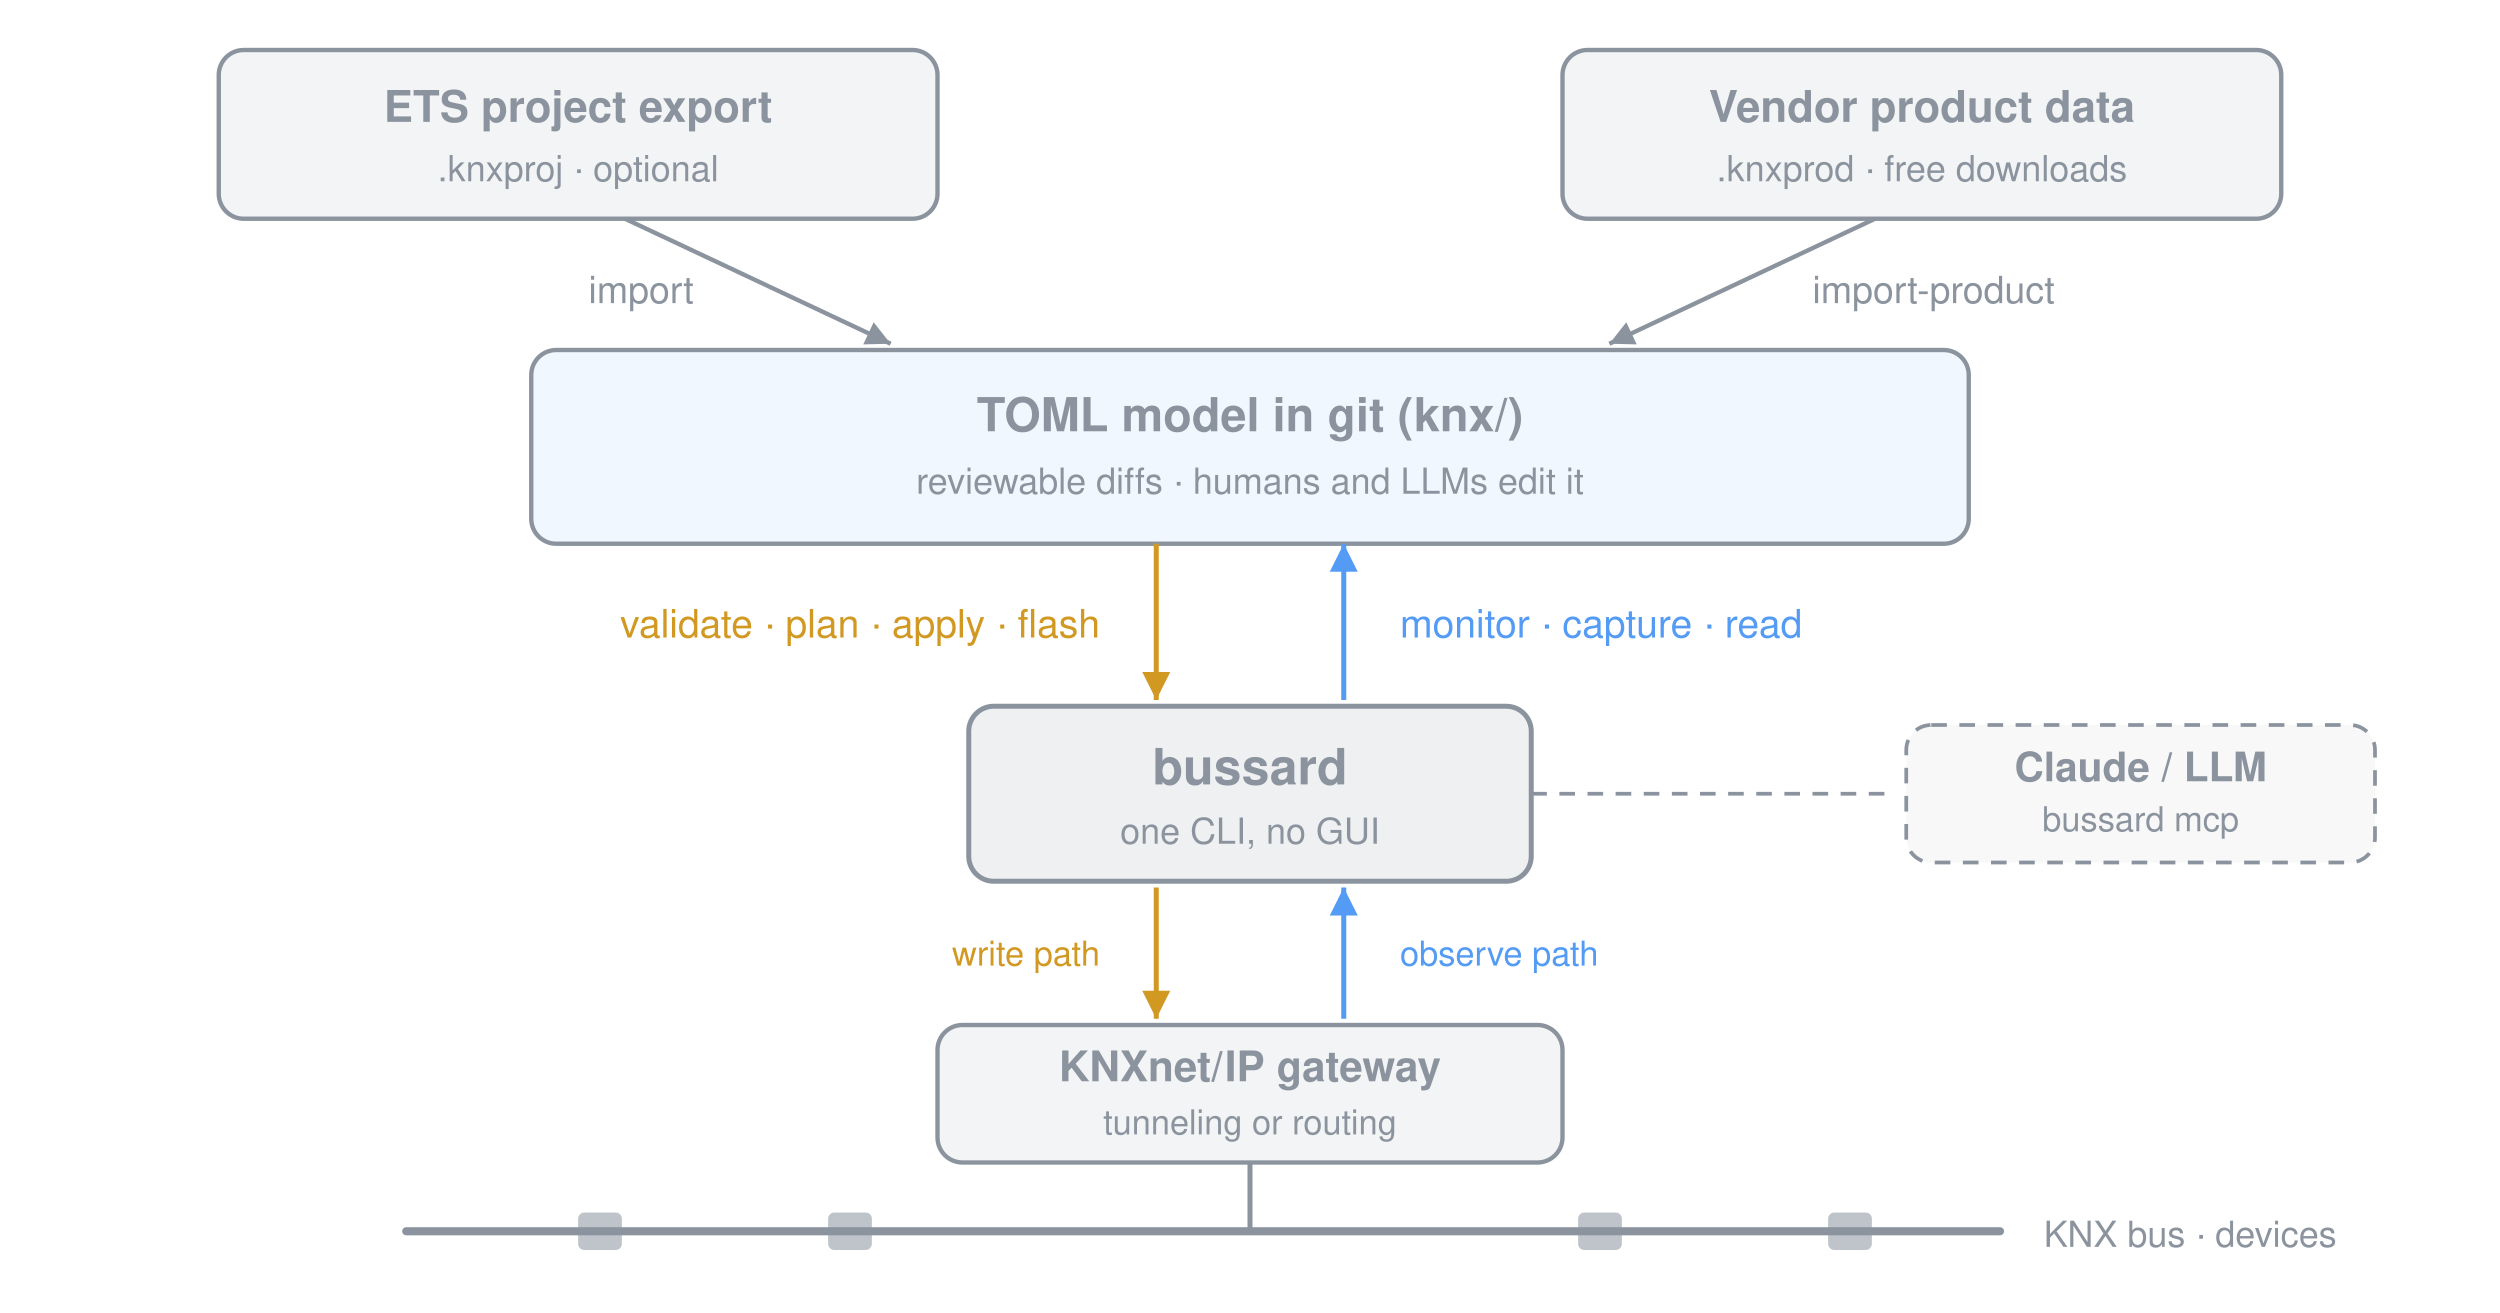
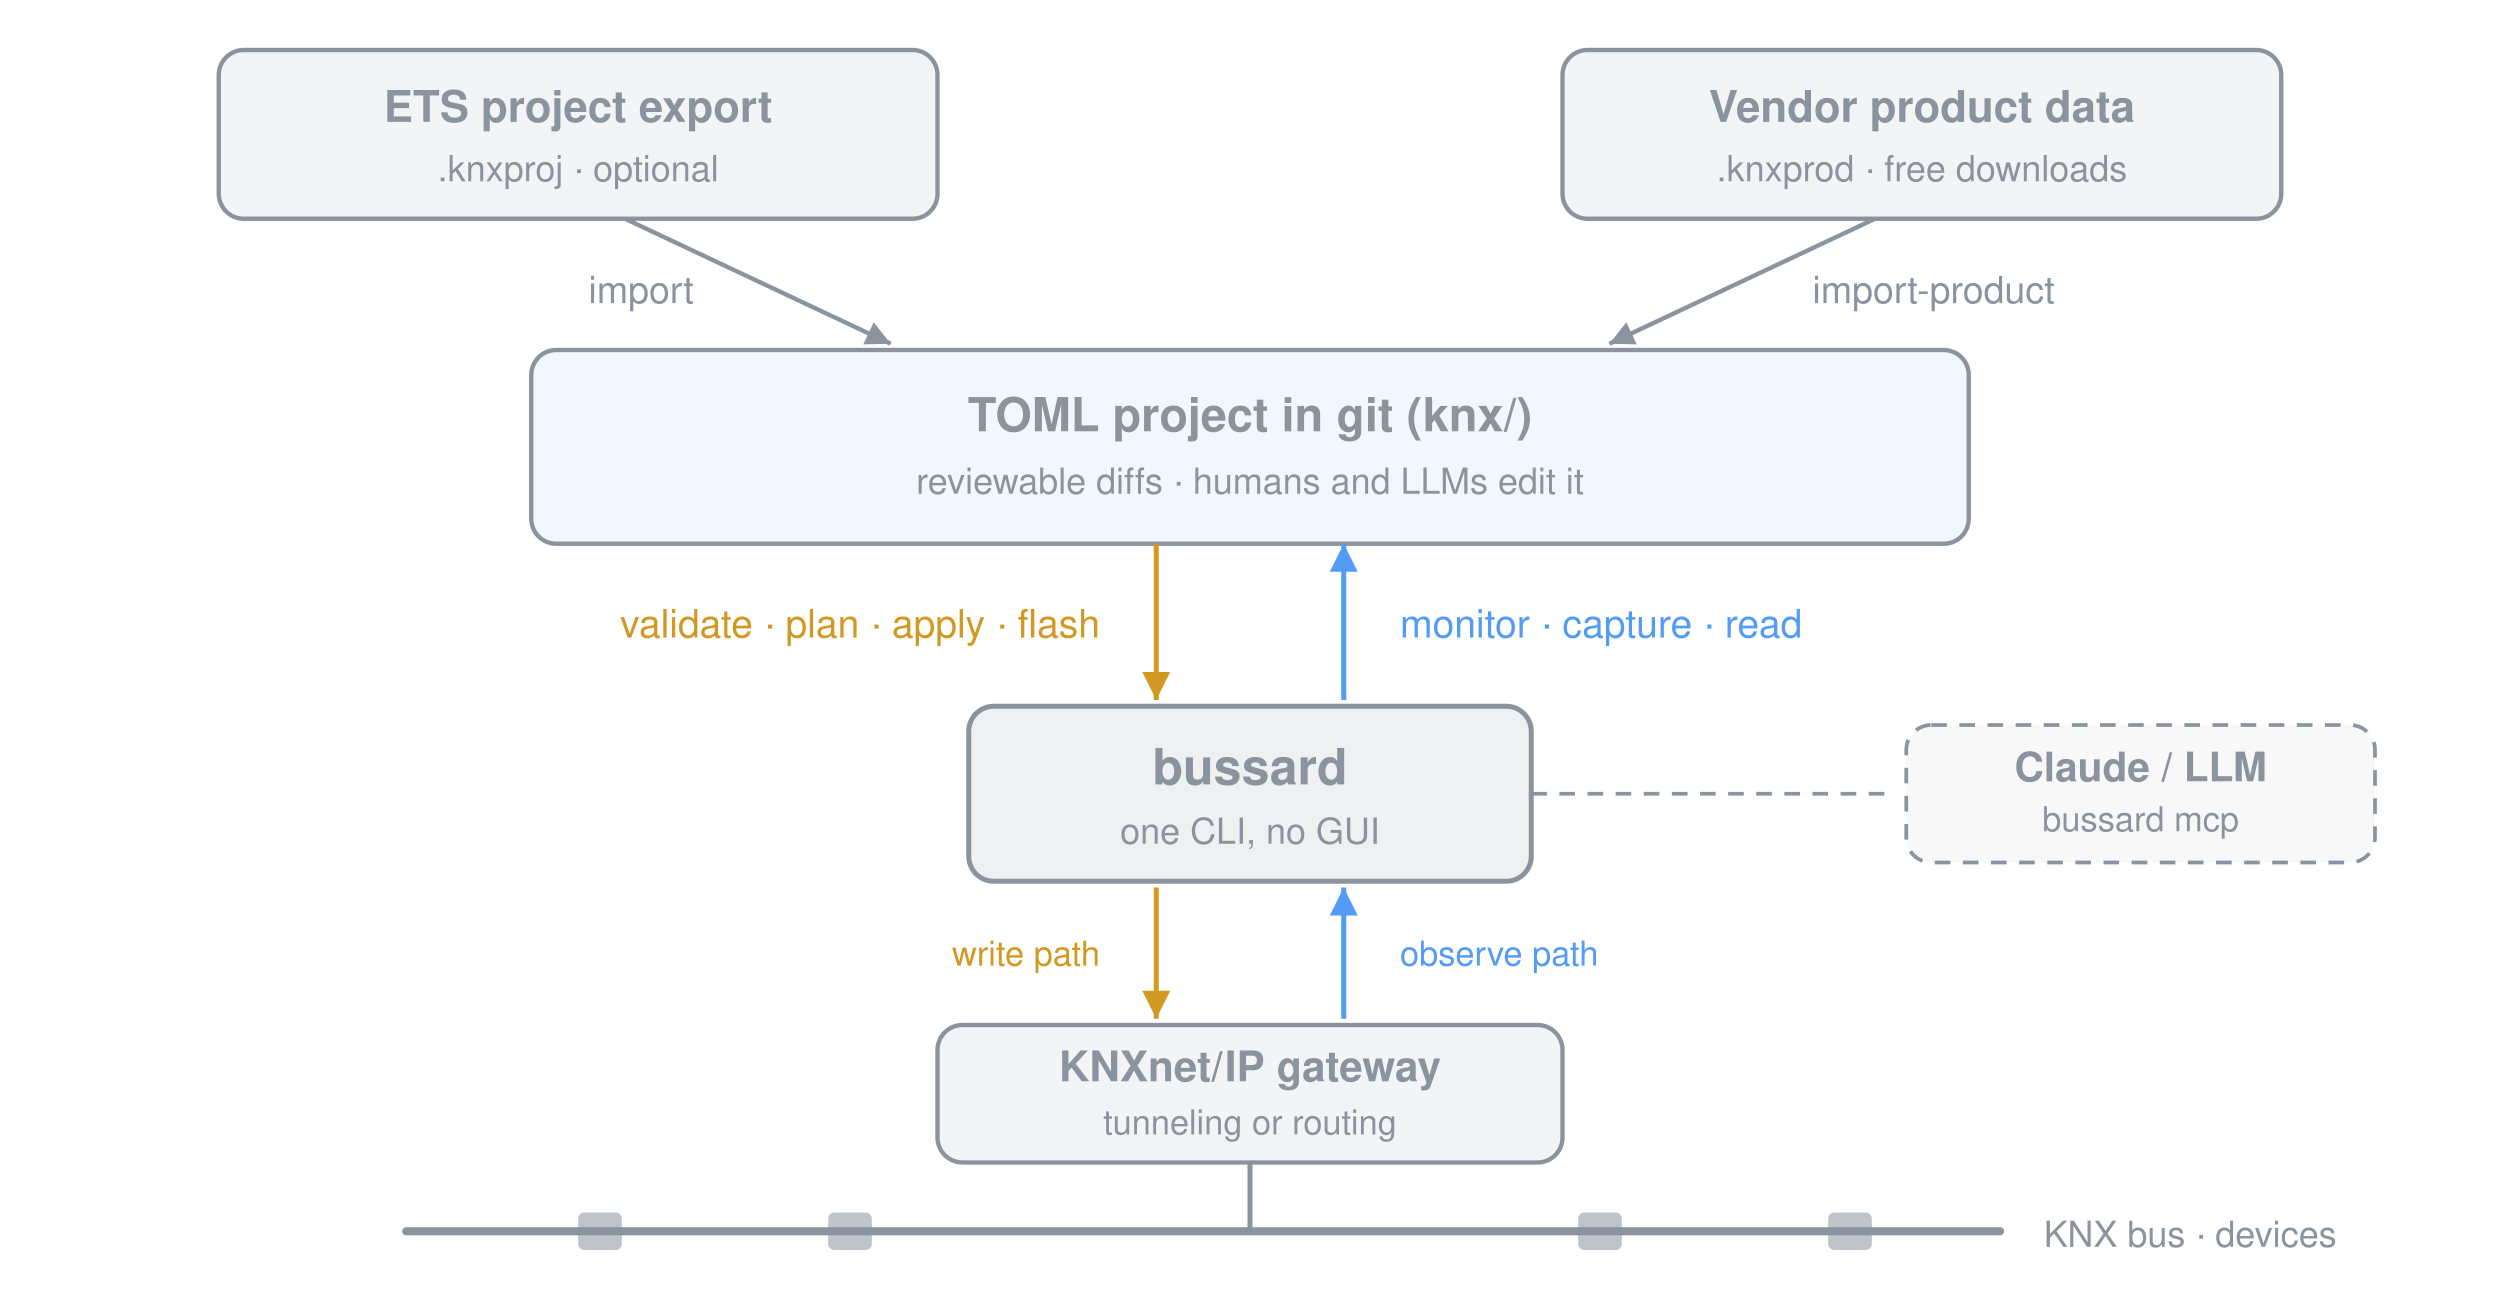
- <svg xmlns="http://www.w3.org/2000/svg" viewBox="0 0 800 420" width="800" height="420" role="img" aria-label="bussard overview: ETS exports and vendor product data feed a TOML model in git; bussard sits between the model and the KNX bus, writing via validate, plan, apply, flash and observing via monitor, capture, read; Claude taps in over MCP.">
+ <svg xmlns="http://www.w3.org/2000/svg" viewBox="0 0 800 420" width="800" height="420" role="img" aria-label="bussard overview: ETS exports and vendor product data feed a TOML project in git; bussard sits between the project and the KNX bus, writing via validate, plan, apply, flash and observing via monitor, capture, read; Claude taps in over MCP.">
  <defs>
    <marker id="arrow-muted" viewBox="0 0 10 10" refX="8" refY="5" markerWidth="7" markerHeight="7" orient="auto-start-reverse">
      <path d="M 0 1 L 8 5 L 0 9 z" fill="#8b949e" />
    </marker>
    <marker id="arrow-write" viewBox="0 0 10 10" refX="8" refY="5" markerWidth="7" markerHeight="7" orient="auto-start-reverse">
      <path d="M 0 1 L 8 5 L 0 9 z" fill="#d29922" />
    </marker>
    <marker id="arrow-observe" viewBox="0 0 10 10" refX="8" refY="5" markerWidth="7" markerHeight="7" orient="auto-start-reverse">
      <path d="M 0 1 L 8 5 L 0 9 z" fill="#539bf5" />
    </marker>
  </defs>
  <g font-family="-apple-system, BlinkMacSystemFont, 'Segoe UI', Helvetica, Arial, sans-serif">
    <rect x="70" y="16" width="230" height="54" rx="8" fill="#8b949e" fill-opacity="0.10" stroke="#8b949e" stroke-width="1.4" />
    <text x="185" y="39" text-anchor="middle" font-size="14" font-weight="600" fill="#8b949e">ETS project export</text>
    <text x="185" y="58" text-anchor="middle" font-size="11.5" fill="#8b949e">.knxproj · optional</text>
    <rect x="500" y="16" width="230" height="54" rx="8" fill="#8b949e" fill-opacity="0.10" stroke="#8b949e" stroke-width="1.4" />
    <text x="615" y="39" text-anchor="middle" font-size="14" font-weight="600" fill="#8b949e">Vendor product data</text>
    <text x="615" y="58" text-anchor="middle" font-size="11.5" fill="#8b949e">.knxprod · free downloads</text>
    <line x1="200" y1="70" x2="285" y2="110" stroke="#8b949e" stroke-width="1.4" marker-end="url(#arrow-muted)" />
    <text x="222" y="97" text-anchor="end" font-size="12" fill="#8b949e">import</text>
    <line x1="600" y1="70" x2="515" y2="110" stroke="#8b949e" stroke-width="1.4" marker-end="url(#arrow-muted)" />
    <text x="580" y="97" text-anchor="start" font-size="12" fill="#8b949e">import-product</text>
    <rect x="170" y="112" width="460" height="62" rx="8" fill="#539bf5" fill-opacity="0.08" stroke="#8b949e" stroke-width="1.4" />
-     <text x="400" y="138" text-anchor="middle" font-size="15" font-weight="600" fill="#8b949e">TOML model in git (knx/)</text>
+     <text x="400" y="138" text-anchor="middle" font-size="15" font-weight="600" fill="#8b949e">TOML project in git (knx/)</text>
    <text x="400" y="158" text-anchor="middle" font-size="11.5" fill="#8b949e">reviewable diffs · humans and LLMs edit it</text>
    <line x1="370" y1="174" x2="370" y2="224" stroke="#d29922" stroke-width="1.6" marker-end="url(#arrow-write)" />
    <line x1="430" y1="224" x2="430" y2="174" stroke="#539bf5" stroke-width="1.6" marker-end="url(#arrow-observe)" />
    <text x="352" y="204" text-anchor="end" font-size="12.5" fill="#d29922">validate · plan · apply · flash</text>
    <text x="448" y="204" text-anchor="start" font-size="12.5" fill="#539bf5">monitor · capture · read</text>
    <rect x="310" y="226" width="180" height="56" rx="8" fill="#8b949e" fill-opacity="0.14" stroke="#8b949e" stroke-width="1.6" />
    <text x="400" y="251" text-anchor="middle" font-size="16" font-weight="700" fill="#8b949e">bussard</text>
    <text x="400" y="270" text-anchor="middle" font-size="11.5" fill="#8b949e">one CLI, no GUI</text>
    <rect x="610" y="232" width="150" height="44" rx="8" fill="#8b949e" fill-opacity="0.06" stroke="#8b949e" stroke-width="1.2" stroke-dasharray="5 4" />
    <text x="685" y="250" text-anchor="middle" font-size="13" font-weight="600" fill="#8b949e">Claude / LLM</text>
    <text x="685" y="266" text-anchor="middle" font-size="11" fill="#8b949e">bussard mcp</text>
    <line x1="490" y1="254" x2="606" y2="254" stroke="#8b949e" stroke-width="1.2" stroke-dasharray="5 4" />
    <line x1="370" y1="284" x2="370" y2="326" stroke="#d29922" stroke-width="1.6" marker-end="url(#arrow-write)" />
    <line x1="430" y1="326" x2="430" y2="284" stroke="#539bf5" stroke-width="1.6" marker-end="url(#arrow-observe)" />
    <text x="352" y="309" text-anchor="end" font-size="11" fill="#d29922">write path</text>
    <text x="448" y="309" text-anchor="start" font-size="11" fill="#539bf5">observe path</text>
    <rect x="300" y="328" width="200" height="44" rx="8" fill="#8b949e" fill-opacity="0.10" stroke="#8b949e" stroke-width="1.4" />
    <text x="400" y="346" text-anchor="middle" font-size="13.5" font-weight="600" fill="#8b949e">KNXnet/IP gateway</text>
    <text x="400" y="363" text-anchor="middle" font-size="11" fill="#8b949e">tunneling or routing</text>
    <line x1="400" y1="372" x2="400" y2="394" stroke="#8b949e" stroke-width="1.6" />
    <line x1="130" y1="394" x2="640" y2="394" stroke="#8b949e" stroke-width="2.6" stroke-linecap="round" />
    <rect x="185" y="388" width="14" height="12" rx="2" fill="#8b949e" fill-opacity="0.55" />
    <rect x="265" y="388" width="14" height="12" rx="2" fill="#8b949e" fill-opacity="0.55" />
    <rect x="505" y="388" width="14" height="12" rx="2" fill="#8b949e" fill-opacity="0.55" />
    <rect x="585" y="388" width="14" height="12" rx="2" fill="#8b949e" fill-opacity="0.55" />
    <text x="654" y="399" text-anchor="start" font-size="11.5" fill="#8b949e">KNX bus · devices</text>
  </g>
</svg>
